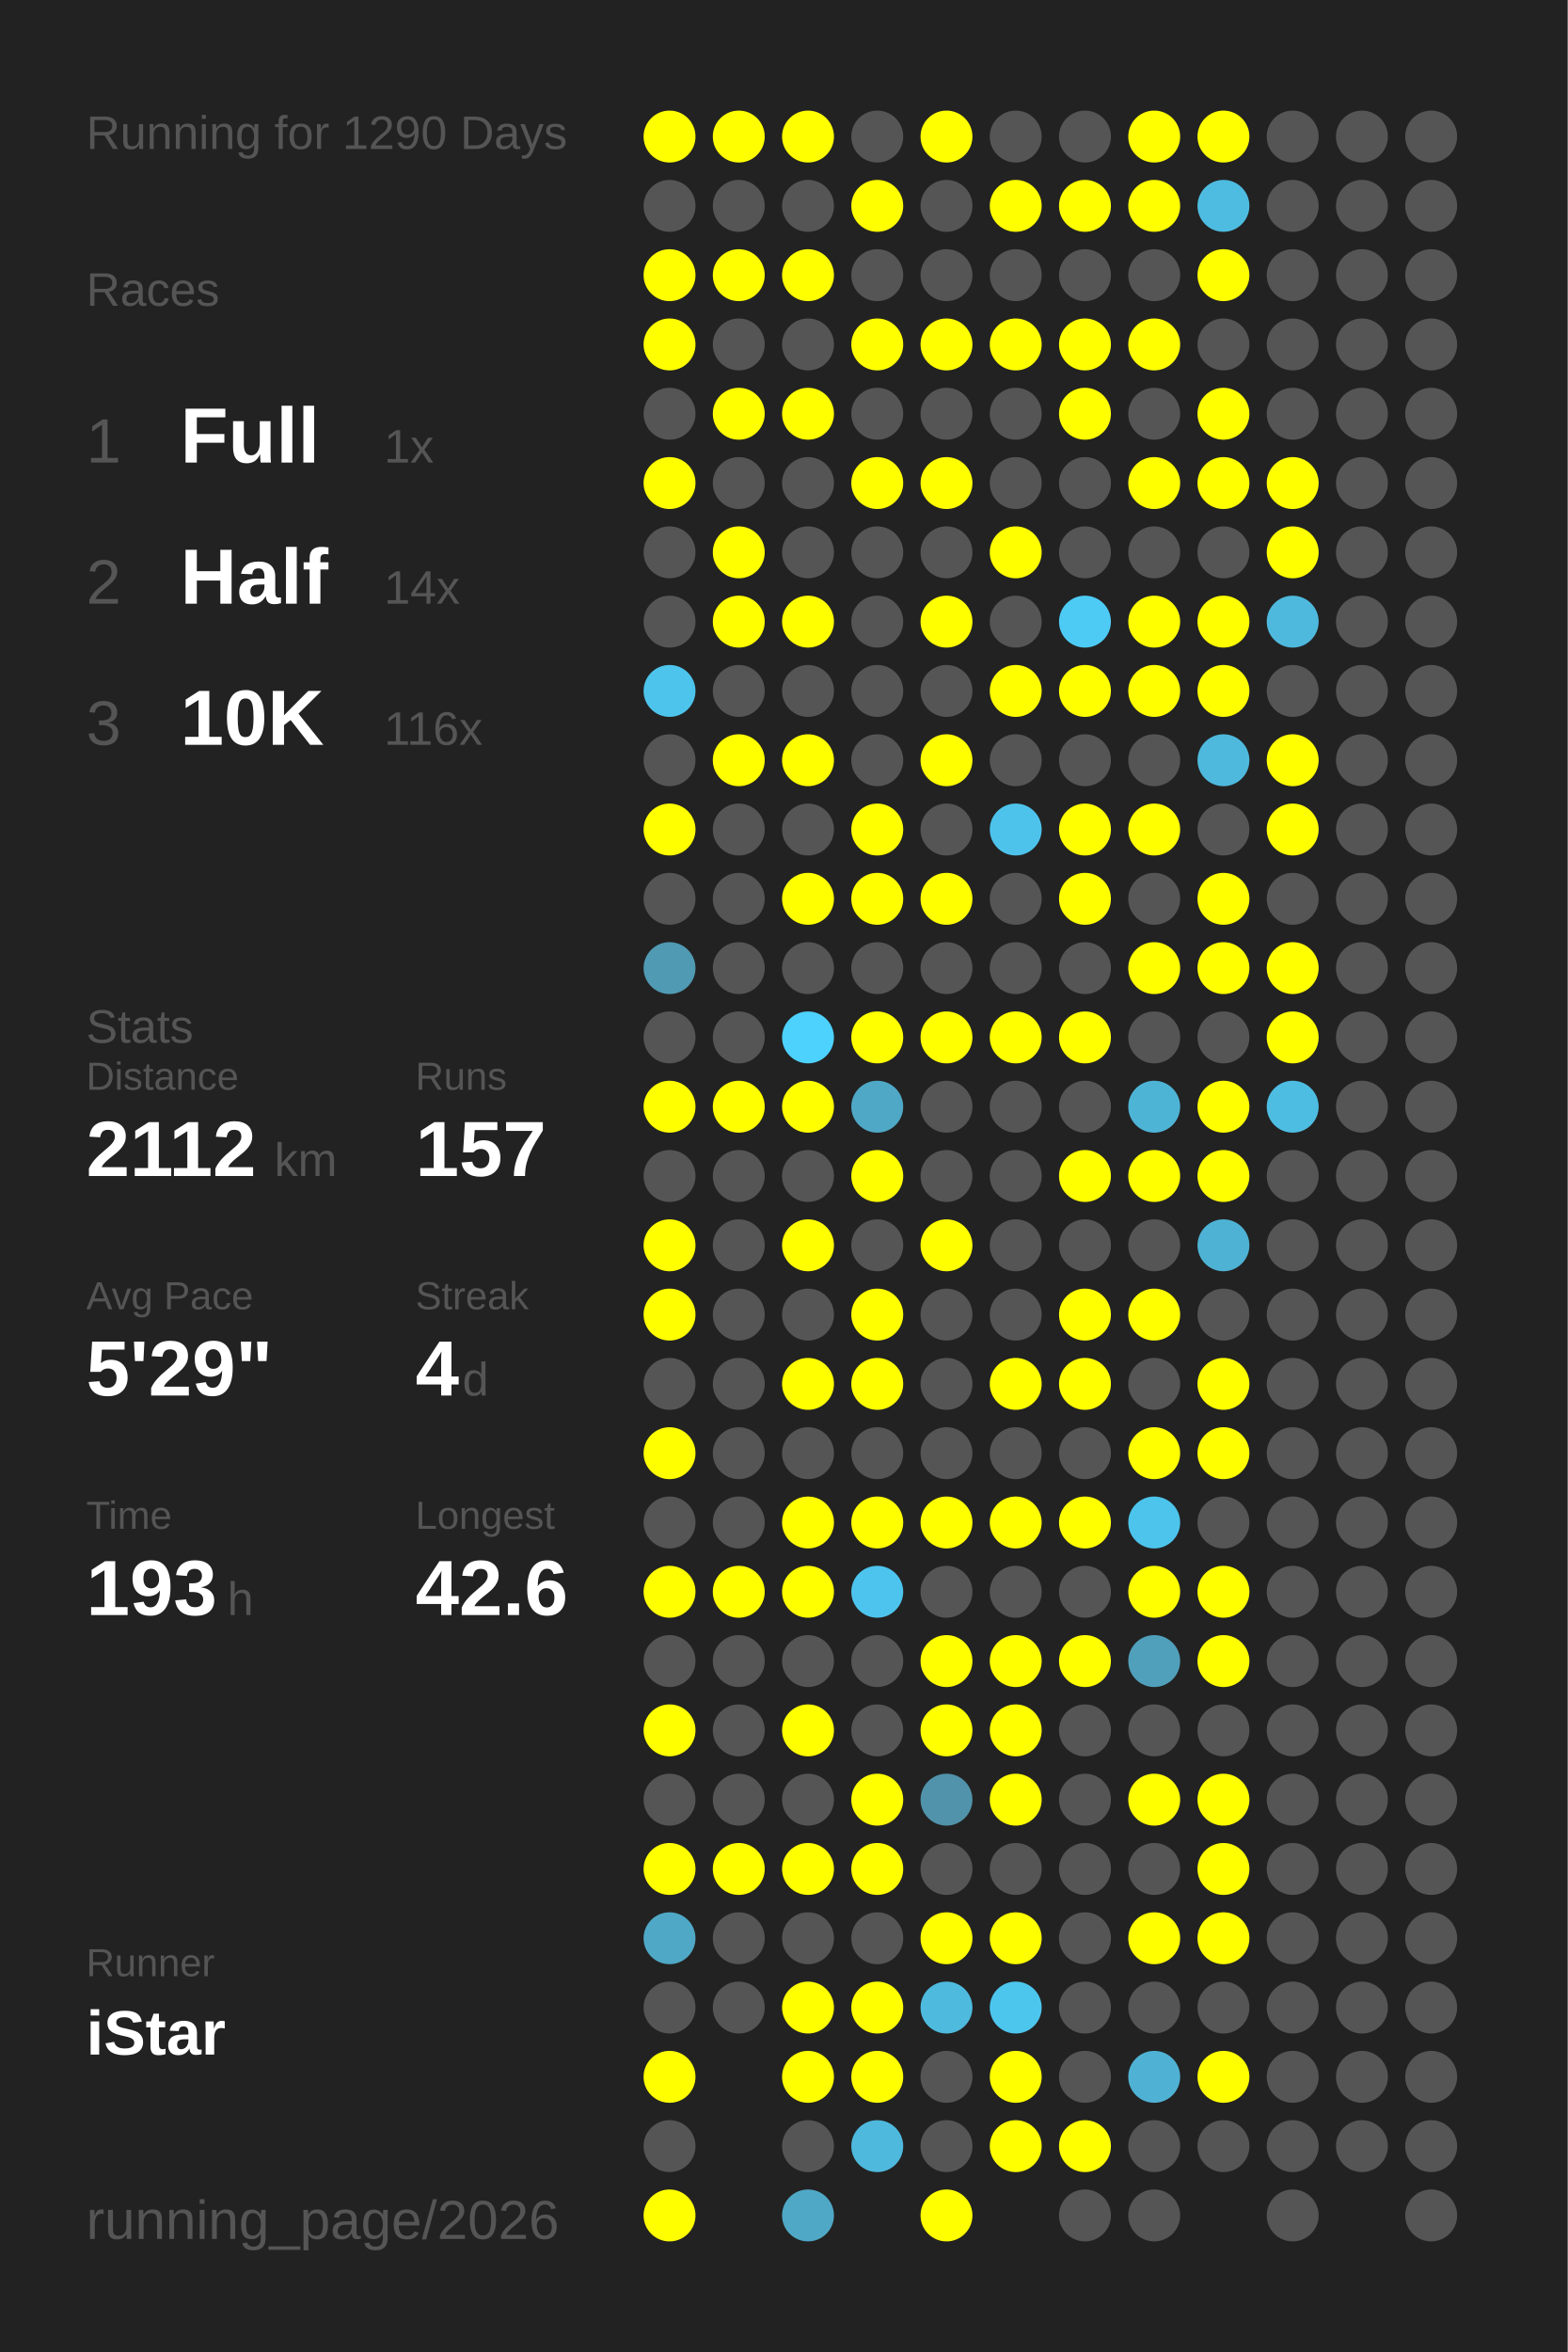
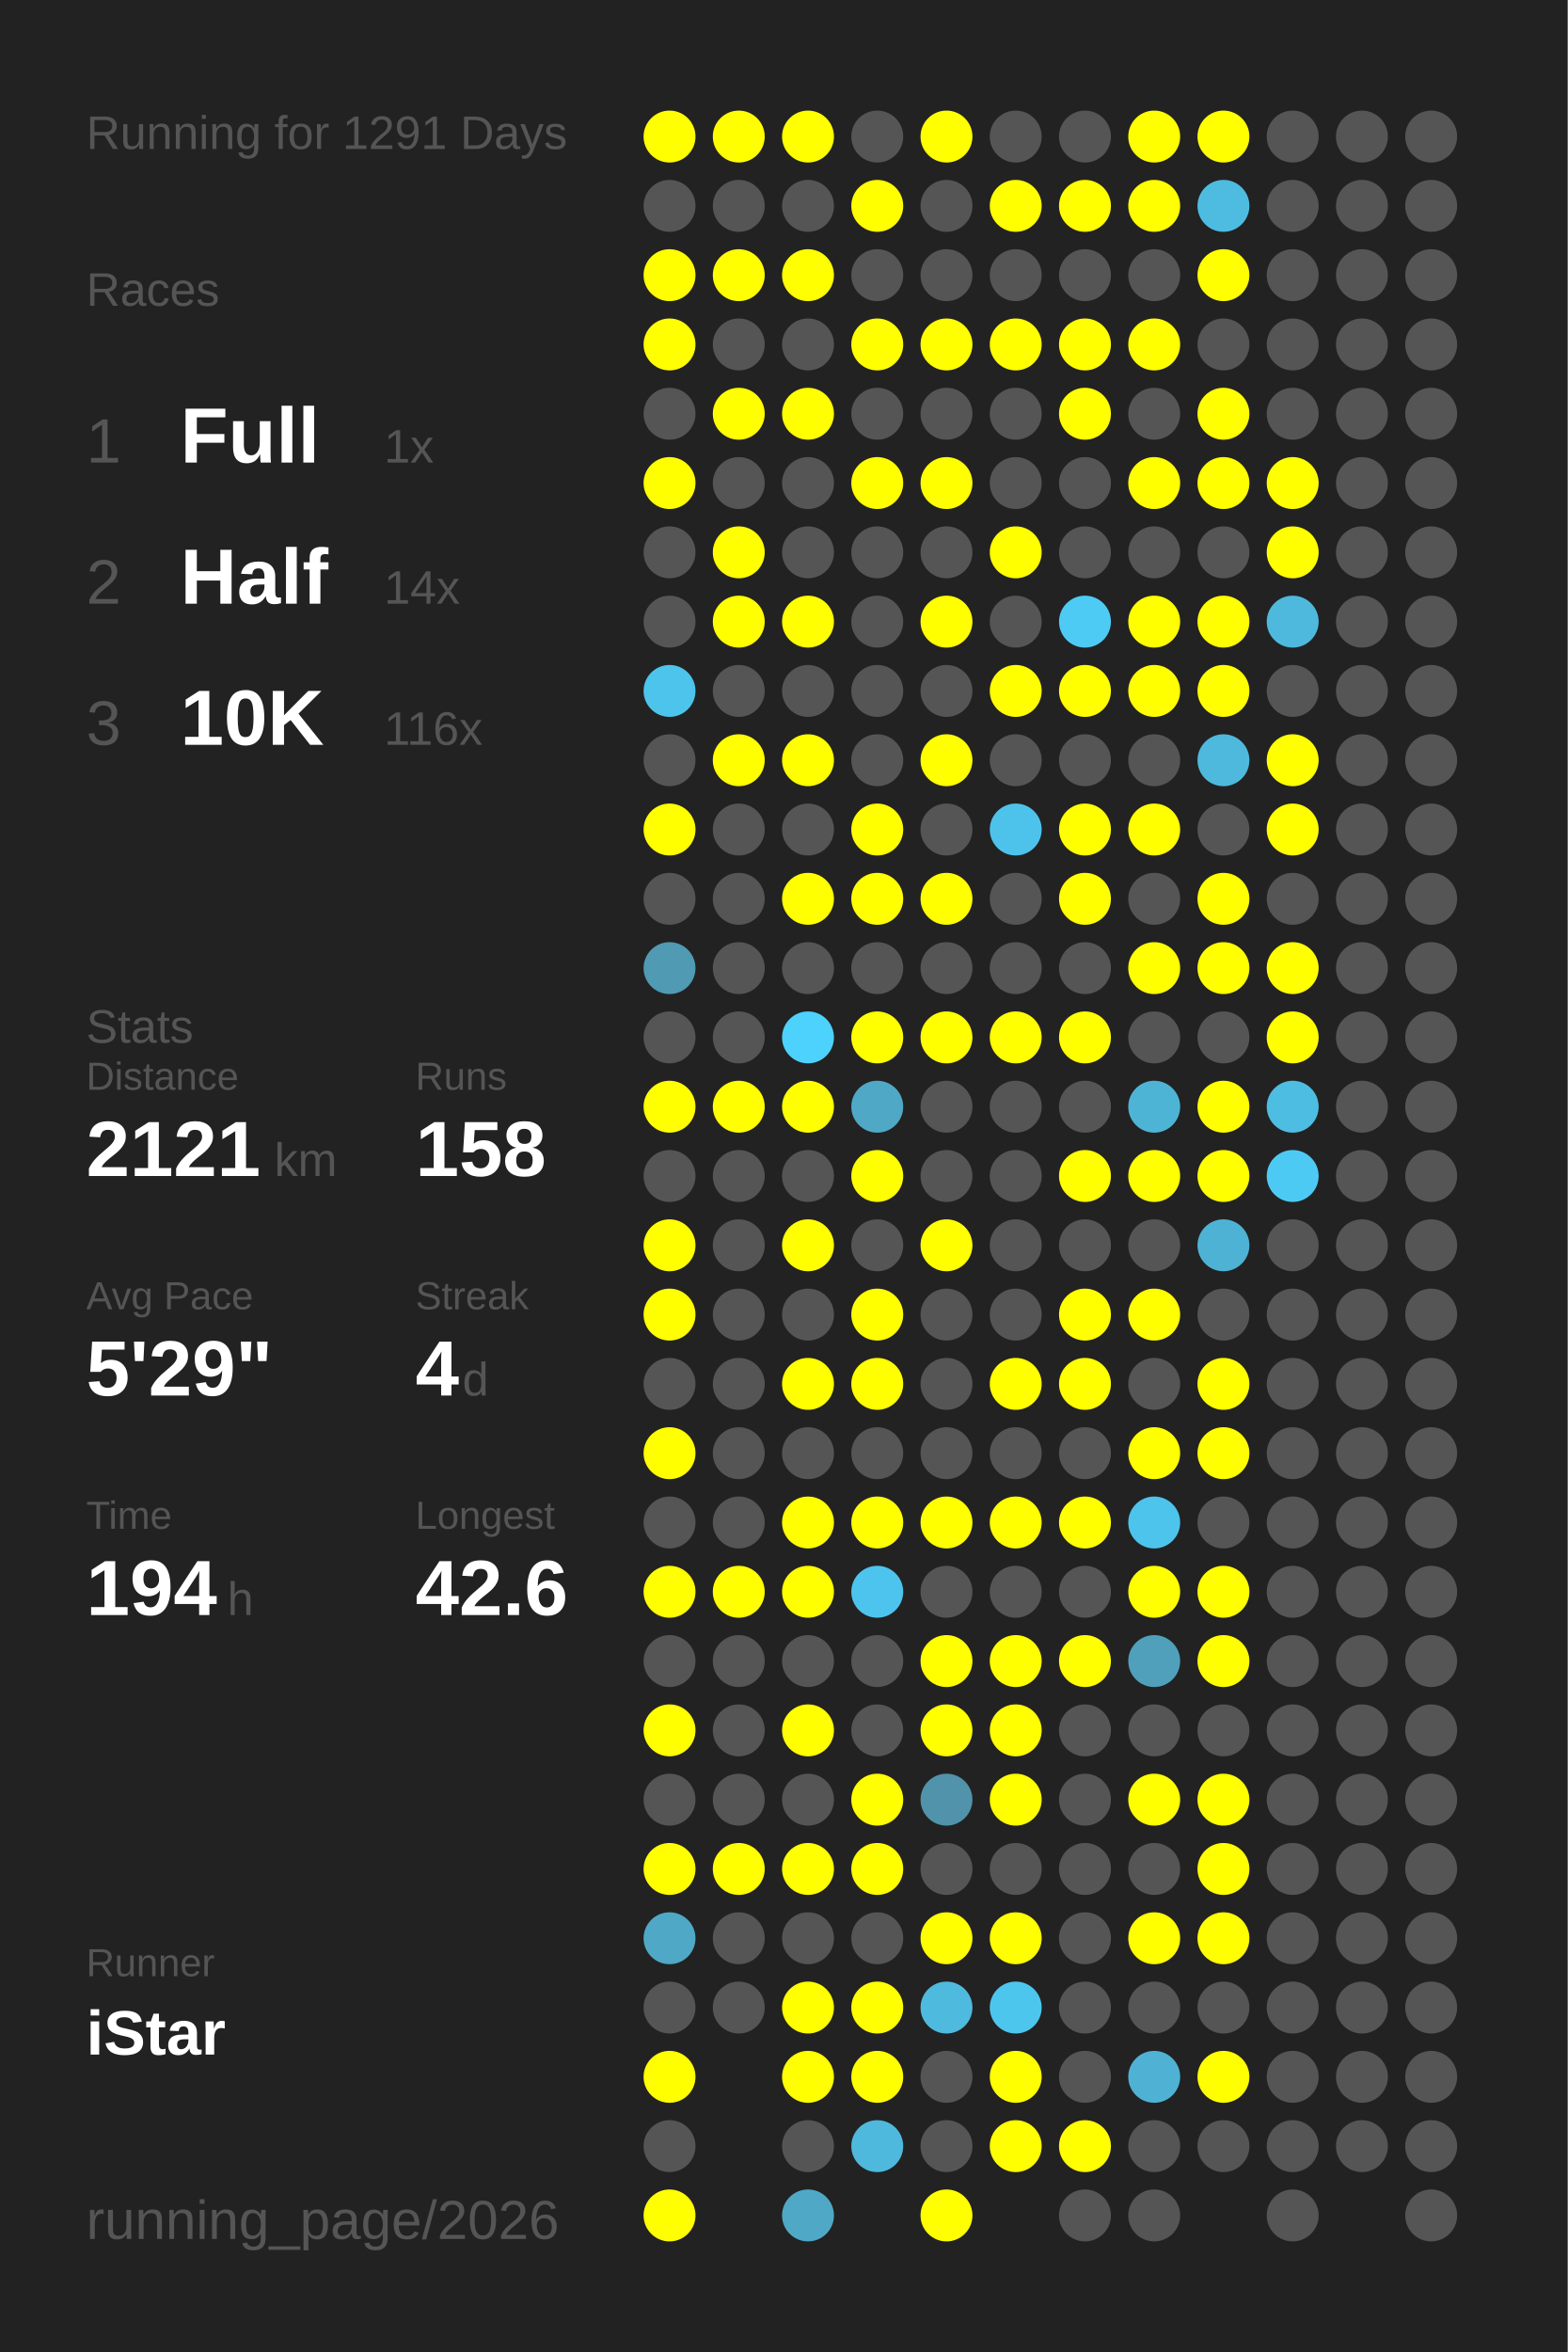
<svg xmlns="http://www.w3.org/2000/svg" baseProfile="full" height="300mm" version="1.1" viewBox="0,0,200,300" width="200mm">
  <defs />
  <rect fill="#222222" height="300" width="200" x="0" y="0" />
-   <text fill="#555555" style="font-size:6px; font-family:Arial;" x="11" y="19">Running for 1290 Days</text>
+   <text fill="#555555" style="font-size:6px; font-family:Arial;" x="11" y="19">Running for 1291 Days</text>
  <text fill="#555555" style="font-size:6px; font-family:Arial;" x="11" y="39">Races</text>
  <text fill="#555555" style="font-size:8px; font-family:Arial;" x="11" y="59">1</text>
  <text fill="#FFFFFF" style="font-size:10px; font-family:Arial; font-weight:bold;" x="23" y="59">Full</text>
  <text fill="#555555" style="font-size:6px; font-family:Arial;" x="49" y="59">1x</text>
  <text fill="#555555" style="font-size:8px; font-family:Arial;" x="11" y="77">2</text>
  <text fill="#FFFFFF" style="font-size:10px; font-family:Arial; font-weight:bold;" x="23" y="77">Half</text>
  <text fill="#555555" style="font-size:6px; font-family:Arial;" x="49" y="77">14x</text>
  <text fill="#555555" style="font-size:8px; font-family:Arial;" x="11" y="95">3</text>
  <text fill="#FFFFFF" style="font-size:10px; font-family:Arial; font-weight:bold;" x="23" y="95">10K</text>
  <text fill="#555555" style="font-size:6px; font-family:Arial;" x="49" y="95">116x</text>
  <text fill="#555555" style="font-size:6px; font-family:Arial;" x="11" y="133">Stats</text>
  <text fill="#555555" style="font-size:5px; font-family:Arial;" x="11" y="139">Distance</text>
-   <text fill="#FFFFFF" style="font-size:10px; font-family:Arial; font-weight:bold;" x="11" y="150">2112</text>
+   <text fill="#FFFFFF" style="font-size:10px; font-family:Arial; font-weight:bold;" x="11" y="150">2121</text>
  <text fill="#555555" style="font-size:6px; font-family:Arial;" x="35" y="150">km</text>
  <text fill="#555555" style="font-size:5px; font-family:Arial;" x="53" y="139">Runs</text>
-   <text fill="#FFFFFF" style="font-size:10px; font-family:Arial; font-weight:bold;" x="53" y="150">157</text>
+   <text fill="#FFFFFF" style="font-size:10px; font-family:Arial; font-weight:bold;" x="53" y="150">158</text>
  <text fill="#555555" style="font-size:5px; font-family:Arial;" x="11" y="167">Avg Pace</text>
  <text fill="#FFFFFF" style="font-size:10px; font-family:Arial; font-weight:bold;" x="11" y="178">5'29"</text>
  <text fill="#555555" style="font-size:5px; font-family:Arial;" x="53" y="167">Streak</text>
  <text fill="#FFFFFF" style="font-size:10px; font-family:Arial; font-weight:bold;" x="53" y="178">4</text>
  <text fill="#555555" style="font-size:6px; font-family:Arial;" x="59" y="178">d</text>
  <text fill="#555555" style="font-size:5px; font-family:Arial;" x="11" y="195">Time</text>
-   <text fill="#FFFFFF" style="font-size:10px; font-family:Arial; font-weight:bold;" x="11" y="206">193</text>
+   <text fill="#FFFFFF" style="font-size:10px; font-family:Arial; font-weight:bold;" x="11" y="206">194</text>
  <text fill="#555555" style="font-size:6px; font-family:Arial;" x="29" y="206">h</text>
  <text fill="#555555" style="font-size:5px; font-family:Arial;" x="53" y="195">Longest</text>
  <text fill="#FFFFFF" style="font-size:10px; font-family:Arial; font-weight:bold;" x="53" y="206">42.6</text>
  <text fill="#555555" style="font-size:5px; font-family:Arial;" x="11" y="252.065">Runner</text>
  <text fill="#FFFFFF" style="font-size:8px; font-family:Arial; font-weight:bold;" x="11" y="262.065">iStar</text>
  <text fill="#555555" style="font-size:7px; font-family:Arial;" x="11" y="285.581">running_page/2026</text>
  <circle cx="85.417" cy="17.419" fill="#FFFF00" r="3.312" />
  <circle cx="85.417" cy="26.258" fill="#555555" r="3.312" />
  <circle cx="85.417" cy="35.097" fill="#FFFF00" r="3.312" />
  <circle cx="85.417" cy="43.935" fill="#FFFF00" r="3.312" />
  <circle cx="85.417" cy="52.774" fill="#555555" r="3.312" />
  <circle cx="85.417" cy="61.613" fill="#FFFF00" r="3.312" />
  <circle cx="85.417" cy="70.452" fill="#555555" r="3.312" />
  <circle cx="85.417" cy="79.29" fill="#555555" r="3.312" />
  <circle cx="85.417" cy="88.129" fill="#4dc4eb" r="3.312" />
  <circle cx="85.417" cy="96.968" fill="#555555" r="3.312" />
  <circle cx="85.417" cy="105.806" fill="#FFFF00" r="3.312" />
  <circle cx="85.417" cy="114.645" fill="#555555" r="3.312" />
  <circle cx="85.417" cy="123.484" fill="#509ab3" r="3.312" />
  <circle cx="85.417" cy="132.323" fill="#555555" r="3.312" />
  <circle cx="85.417" cy="141.161" fill="#FFFF00" r="3.312" />
  <circle cx="85.417" cy="150" fill="#555555" r="3.312" />
  <circle cx="85.417" cy="158.839" fill="#FFFF00" r="3.312" />
  <circle cx="85.417" cy="167.677" fill="#FFFF00" r="3.312" />
  <circle cx="85.417" cy="176.516" fill="#555555" r="3.312" />
  <circle cx="85.417" cy="185.355" fill="#FFFF00" r="3.312" />
  <circle cx="85.417" cy="194.194" fill="#555555" r="3.312" />
  <circle cx="85.417" cy="203.032" fill="#FFFF00" r="3.312" />
  <circle cx="85.417" cy="211.871" fill="#555555" r="3.312" />
  <circle cx="85.417" cy="220.71" fill="#FFFF00" r="3.312" />
  <circle cx="85.417" cy="229.548" fill="#555555" r="3.312" />
  <circle cx="85.417" cy="238.387" fill="#FFFF00" r="3.312" />
  <circle cx="85.417" cy="247.226" fill="#4fa8c6" r="3.312" />
  <circle cx="85.417" cy="256.065" fill="#555555" r="3.312" />
  <circle cx="85.417" cy="264.903" fill="#FFFF00" r="3.312" />
  <circle cx="85.417" cy="273.742" fill="#555555" r="3.312" />
  <circle cx="85.417" cy="282.581" fill="#FFFF00" r="3.312" />
  <circle cx="94.25" cy="17.419" fill="#FFFF00" r="3.312" />
  <circle cx="94.25" cy="26.258" fill="#555555" r="3.312" />
  <circle cx="94.25" cy="35.097" fill="#FFFF00" r="3.312" />
  <circle cx="94.25" cy="43.935" fill="#555555" r="3.312" />
  <circle cx="94.25" cy="52.774" fill="#FFFF00" r="3.312" />
  <circle cx="94.25" cy="61.613" fill="#555555" r="3.312" />
  <circle cx="94.25" cy="70.452" fill="#FFFF00" r="3.312" />
  <circle cx="94.25" cy="79.29" fill="#FFFF00" r="3.312" />
  <circle cx="94.25" cy="88.129" fill="#555555" r="3.312" />
  <circle cx="94.25" cy="96.968" fill="#FFFF00" r="3.312" />
  <circle cx="94.25" cy="105.806" fill="#555555" r="3.312" />
  <circle cx="94.25" cy="114.645" fill="#555555" r="3.312" />
  <circle cx="94.25" cy="123.484" fill="#555555" r="3.312" />
  <circle cx="94.25" cy="132.323" fill="#555555" r="3.312" />
  <circle cx="94.25" cy="141.161" fill="#FFFF00" r="3.312" />
  <circle cx="94.25" cy="150" fill="#555555" r="3.312" />
  <circle cx="94.25" cy="158.839" fill="#555555" r="3.312" />
  <circle cx="94.25" cy="167.677" fill="#555555" r="3.312" />
  <circle cx="94.25" cy="176.516" fill="#555555" r="3.312" />
  <circle cx="94.25" cy="185.355" fill="#555555" r="3.312" />
  <circle cx="94.25" cy="194.194" fill="#555555" r="3.312" />
  <circle cx="94.25" cy="203.032" fill="#FFFF00" r="3.312" />
  <circle cx="94.25" cy="211.871" fill="#555555" r="3.312" />
  <circle cx="94.25" cy="220.71" fill="#555555" r="3.312" />
  <circle cx="94.25" cy="229.548" fill="#555555" r="3.312" />
  <circle cx="94.25" cy="238.387" fill="#FFFF00" r="3.312" />
  <circle cx="94.25" cy="247.226" fill="#555555" r="3.312" />
  <circle cx="94.25" cy="256.065" fill="#555555" r="3.312" />
  <circle cx="103.083" cy="17.419" fill="#FFFF00" r="3.312" />
  <circle cx="103.083" cy="26.258" fill="#555555" r="3.312" />
  <circle cx="103.083" cy="35.097" fill="#FFFF00" r="3.312" />
  <circle cx="103.083" cy="43.935" fill="#555555" r="3.312" />
  <circle cx="103.083" cy="52.774" fill="#FFFF00" r="3.312" />
  <circle cx="103.083" cy="61.613" fill="#555555" r="3.312" />
  <circle cx="103.083" cy="70.452" fill="#555555" r="3.312" />
  <circle cx="103.083" cy="79.29" fill="#FFFF00" r="3.312" />
  <circle cx="103.083" cy="88.129" fill="#555555" r="3.312" />
  <circle cx="103.083" cy="96.968" fill="#FFFF00" r="3.312" />
  <circle cx="103.083" cy="105.806" fill="#555555" r="3.312" />
  <circle cx="103.083" cy="114.645" fill="#FFFF00" r="3.312" />
  <circle cx="103.083" cy="123.484" fill="#555555" r="3.312" />
  <circle cx="103.083" cy="132.323" fill="#4dd1fd" r="3.312" />
  <circle cx="103.083" cy="141.161" fill="#FFFF00" r="3.312" />
  <circle cx="103.083" cy="150" fill="#555555" r="3.312" />
  <circle cx="103.083" cy="158.839" fill="#FFFF00" r="3.312" />
  <circle cx="103.083" cy="167.677" fill="#555555" r="3.312" />
  <circle cx="103.083" cy="176.516" fill="#FFFF00" r="3.312" />
  <circle cx="103.083" cy="185.355" fill="#555555" r="3.312" />
  <circle cx="103.083" cy="194.194" fill="#FFFF00" r="3.312" />
  <circle cx="103.083" cy="203.032" fill="#FFFF00" r="3.312" />
  <circle cx="103.083" cy="211.871" fill="#555555" r="3.312" />
  <circle cx="103.083" cy="220.71" fill="#FFFF00" r="3.312" />
  <circle cx="103.083" cy="229.548" fill="#555555" r="3.312" />
  <circle cx="103.083" cy="238.387" fill="#FFFF00" r="3.312" />
  <circle cx="103.083" cy="247.226" fill="#555555" r="3.312" />
  <circle cx="103.083" cy="256.065" fill="#FFFF00" r="3.312" />
  <circle cx="103.083" cy="264.903" fill="#FFFF00" r="3.312" />
  <circle cx="103.083" cy="273.742" fill="#555555" r="3.312" />
  <circle cx="103.083" cy="282.581" fill="#4fa8c6" r="3.312" />
  <circle cx="111.917" cy="17.419" fill="#555555" r="3.312" />
  <circle cx="111.917" cy="26.258" fill="#FFFF00" r="3.312" />
  <circle cx="111.917" cy="35.097" fill="#555555" r="3.312" />
  <circle cx="111.917" cy="43.935" fill="#FFFF00" r="3.312" />
  <circle cx="111.917" cy="52.774" fill="#555555" r="3.312" />
  <circle cx="111.917" cy="61.613" fill="#FFFF00" r="3.312" />
  <circle cx="111.917" cy="70.452" fill="#555555" r="3.312" />
  <circle cx="111.917" cy="79.29" fill="#555555" r="3.312" />
  <circle cx="111.917" cy="88.129" fill="#555555" r="3.312" />
  <circle cx="111.917" cy="96.968" fill="#555555" r="3.312" />
  <circle cx="111.917" cy="105.806" fill="#FFFF00" r="3.312" />
  <circle cx="111.917" cy="114.645" fill="#FFFF00" r="3.312" />
  <circle cx="111.917" cy="123.484" fill="#555555" r="3.312" />
  <circle cx="111.917" cy="132.323" fill="#FFFF00" r="3.312" />
  <circle cx="111.917" cy="141.161" fill="#4fa8c6" r="3.312" />
  <circle cx="111.917" cy="150" fill="#FFFF00" r="3.312" />
  <circle cx="111.917" cy="158.839" fill="#555555" r="3.312" />
  <circle cx="111.917" cy="167.677" fill="#FFFF00" r="3.312" />
  <circle cx="111.917" cy="176.516" fill="#FFFF00" r="3.312" />
  <circle cx="111.917" cy="185.355" fill="#555555" r="3.312" />
  <circle cx="111.917" cy="194.194" fill="#FFFF00" r="3.312" />
  <circle cx="111.917" cy="203.032" fill="#4dc4ed" r="3.312" />
  <circle cx="111.917" cy="211.871" fill="#555555" r="3.312" />
  <circle cx="111.917" cy="220.71" fill="#555555" r="3.312" />
  <circle cx="111.917" cy="229.548" fill="#FFFF00" r="3.312" />
  <circle cx="111.917" cy="238.387" fill="#FFFF00" r="3.312" />
  <circle cx="111.917" cy="247.226" fill="#555555" r="3.312" />
  <circle cx="111.917" cy="256.065" fill="#FFFF00" r="3.312" />
  <circle cx="111.917" cy="264.903" fill="#FFFF00" r="3.312" />
  <circle cx="111.917" cy="273.742" fill="#4eb9dd" r="3.312" />
  <circle cx="120.75" cy="17.419" fill="#FFFF00" r="3.312" />
  <circle cx="120.75" cy="26.258" fill="#555555" r="3.312" />
  <circle cx="120.75" cy="35.097" fill="#555555" r="3.312" />
  <circle cx="120.75" cy="43.935" fill="#FFFF00" r="3.312" />
  <circle cx="120.75" cy="52.774" fill="#555555" r="3.312" />
  <circle cx="120.75" cy="61.613" fill="#FFFF00" r="3.312" />
  <circle cx="120.75" cy="70.452" fill="#555555" r="3.312" />
  <circle cx="120.75" cy="79.29" fill="#FFFF00" r="3.312" />
  <circle cx="120.75" cy="88.129" fill="#555555" r="3.312" />
  <circle cx="120.75" cy="96.968" fill="#FFFF00" r="3.312" />
  <circle cx="120.75" cy="105.806" fill="#555555" r="3.312" />
  <circle cx="120.75" cy="114.645" fill="#FFFF00" r="3.312" />
  <circle cx="120.75" cy="123.484" fill="#555555" r="3.312" />
  <circle cx="120.75" cy="132.323" fill="#FFFF00" r="3.312" />
  <circle cx="120.75" cy="141.161" fill="#555555" r="3.312" />
  <circle cx="120.75" cy="150" fill="#555555" r="3.312" />
  <circle cx="120.75" cy="158.839" fill="#FFFF00" r="3.312" />
  <circle cx="120.75" cy="167.677" fill="#555555" r="3.312" />
  <circle cx="120.75" cy="176.516" fill="#555555" r="3.312" />
  <circle cx="120.75" cy="185.355" fill="#555555" r="3.312" />
  <circle cx="120.75" cy="194.194" fill="#FFFF00" r="3.312" />
  <circle cx="120.75" cy="203.032" fill="#555555" r="3.312" />
  <circle cx="120.75" cy="211.871" fill="#FFFF00" r="3.312" />
  <circle cx="120.75" cy="220.71" fill="#FFFF00" r="3.312" />
  <circle cx="120.75" cy="229.548" fill="#5093aa" r="3.312" />
  <circle cx="120.75" cy="238.387" fill="#555555" r="3.312" />
  <circle cx="120.75" cy="247.226" fill="#FFFF00" r="3.312" />
  <circle cx="120.75" cy="256.065" fill="#4ebade" r="3.312" />
  <circle cx="120.75" cy="264.903" fill="#555555" r="3.312" />
  <circle cx="120.75" cy="273.742" fill="#555555" r="3.312" />
  <circle cx="120.75" cy="282.581" fill="#FFFF00" r="3.312" />
  <circle cx="129.583" cy="17.419" fill="#555555" r="3.312" />
  <circle cx="129.583" cy="26.258" fill="#FFFF00" r="3.312" />
  <circle cx="129.583" cy="35.097" fill="#555555" r="3.312" />
  <circle cx="129.583" cy="43.935" fill="#FFFF00" r="3.312" />
  <circle cx="129.583" cy="52.774" fill="#555555" r="3.312" />
  <circle cx="129.583" cy="61.613" fill="#555555" r="3.312" />
  <circle cx="129.583" cy="70.452" fill="#FFFF00" r="3.312" />
  <circle cx="129.583" cy="79.29" fill="#555555" r="3.312" />
  <circle cx="129.583" cy="88.129" fill="#FFFF00" r="3.312" />
  <circle cx="129.583" cy="96.968" fill="#555555" r="3.312" />
  <circle cx="129.583" cy="105.806" fill="#4dc3eb" r="3.312" />
  <circle cx="129.583" cy="114.645" fill="#555555" r="3.312" />
  <circle cx="129.583" cy="123.484" fill="#555555" r="3.312" />
  <circle cx="129.583" cy="132.323" fill="#FFFF00" r="3.312" />
  <circle cx="129.583" cy="141.161" fill="#555555" r="3.312" />
  <circle cx="129.583" cy="150" fill="#555555" r="3.312" />
  <circle cx="129.583" cy="158.839" fill="#555555" r="3.312" />
  <circle cx="129.583" cy="167.677" fill="#555555" r="3.312" />
  <circle cx="129.583" cy="176.516" fill="#FFFF00" r="3.312" />
  <circle cx="129.583" cy="185.355" fill="#555555" r="3.312" />
  <circle cx="129.583" cy="194.194" fill="#FFFF00" r="3.312" />
  <circle cx="129.583" cy="203.032" fill="#555555" r="3.312" />
  <circle cx="129.583" cy="211.871" fill="#FFFF00" r="3.312" />
  <circle cx="129.583" cy="220.71" fill="#FFFF00" r="3.312" />
  <circle cx="129.583" cy="229.548" fill="#FFFF00" r="3.312" />
  <circle cx="129.583" cy="238.387" fill="#555555" r="3.312" />
  <circle cx="129.583" cy="247.226" fill="#FFFF00" r="3.312" />
  <circle cx="129.583" cy="256.065" fill="#4dc6ee" r="3.312" />
  <circle cx="129.583" cy="264.903" fill="#FFFF00" r="3.312" />
  <circle cx="129.583" cy="273.742" fill="#FFFF00" r="3.312" />
  <circle cx="138.417" cy="17.419" fill="#555555" r="3.312" />
  <circle cx="138.417" cy="26.258" fill="#FFFF00" r="3.312" />
  <circle cx="138.417" cy="35.097" fill="#555555" r="3.312" />
  <circle cx="138.417" cy="43.935" fill="#FFFF00" r="3.312" />
  <circle cx="138.417" cy="52.774" fill="#FFFF00" r="3.312" />
  <circle cx="138.417" cy="61.613" fill="#555555" r="3.312" />
  <circle cx="138.417" cy="70.452" fill="#555555" r="3.312" />
  <circle cx="138.417" cy="79.29" fill="#4dcbf5" r="3.312" />
  <circle cx="138.417" cy="88.129" fill="#FFFF00" r="3.312" />
  <circle cx="138.417" cy="96.968" fill="#555555" r="3.312" />
  <circle cx="138.417" cy="105.806" fill="#FFFF00" r="3.312" />
  <circle cx="138.417" cy="114.645" fill="#FFFF00" r="3.312" />
  <circle cx="138.417" cy="123.484" fill="#555555" r="3.312" />
  <circle cx="138.417" cy="132.323" fill="#FFFF00" r="3.312" />
  <circle cx="138.417" cy="141.161" fill="#555555" r="3.312" />
  <circle cx="138.417" cy="150" fill="#FFFF00" r="3.312" />
  <circle cx="138.417" cy="158.839" fill="#555555" r="3.312" />
  <circle cx="138.417" cy="167.677" fill="#FFFF00" r="3.312" />
  <circle cx="138.417" cy="176.516" fill="#FFFF00" r="3.312" />
  <circle cx="138.417" cy="185.355" fill="#555555" r="3.312" />
  <circle cx="138.417" cy="194.194" fill="#FFFF00" r="3.312" />
  <circle cx="138.417" cy="203.032" fill="#555555" r="3.312" />
  <circle cx="138.417" cy="211.871" fill="#FFFF00" r="3.312" />
  <circle cx="138.417" cy="220.71" fill="#555555" r="3.312" />
  <circle cx="138.417" cy="229.548" fill="#555555" r="3.312" />
  <circle cx="138.417" cy="238.387" fill="#555555" r="3.312" />
  <circle cx="138.417" cy="247.226" fill="#555555" r="3.312" />
  <circle cx="138.417" cy="256.065" fill="#555555" r="3.312" />
  <circle cx="138.417" cy="264.903" fill="#555555" r="3.312" />
  <circle cx="138.417" cy="273.742" fill="#FFFF00" r="3.312" />
  <circle cx="138.417" cy="282.581" fill="#555555" r="3.312" />
  <circle cx="147.25" cy="17.419" fill="#FFFF00" r="3.312" />
  <circle cx="147.25" cy="26.258" fill="#FFFF00" r="3.312" />
  <circle cx="147.25" cy="35.097" fill="#555555" r="3.312" />
  <circle cx="147.25" cy="43.935" fill="#FFFF00" r="3.312" />
  <circle cx="147.25" cy="52.774" fill="#555555" r="3.312" />
  <circle cx="147.25" cy="61.613" fill="#FFFF00" r="3.312" />
  <circle cx="147.25" cy="70.452" fill="#555555" r="3.312" />
  <circle cx="147.25" cy="79.29" fill="#FFFF00" r="3.312" />
  <circle cx="147.25" cy="88.129" fill="#FFFF00" r="3.312" />
  <circle cx="147.25" cy="96.968" fill="#555555" r="3.312" />
  <circle cx="147.25" cy="105.806" fill="#FFFF00" r="3.312" />
  <circle cx="147.25" cy="114.645" fill="#555555" r="3.312" />
  <circle cx="147.25" cy="123.484" fill="#FFFF00" r="3.312" />
  <circle cx="147.25" cy="132.323" fill="#555555" r="3.312" />
  <circle cx="147.25" cy="141.161" fill="#4eb4d6" r="3.312" />
  <circle cx="147.25" cy="150" fill="#FFFF00" r="3.312" />
  <circle cx="147.25" cy="158.839" fill="#555555" r="3.312" />
  <circle cx="147.25" cy="167.677" fill="#FFFF00" r="3.312" />
  <circle cx="147.25" cy="176.516" fill="#555555" r="3.312" />
  <circle cx="147.25" cy="185.355" fill="#FFFF00" r="3.312" />
  <circle cx="147.25" cy="194.194" fill="#4dc4ec" r="3.312" />
  <circle cx="147.25" cy="203.032" fill="#FFFF00" r="3.312" />
  <circle cx="147.25" cy="211.871" fill="#50a0bb" r="3.312" />
  <circle cx="147.25" cy="220.71" fill="#555555" r="3.312" />
  <circle cx="147.25" cy="229.548" fill="#FFFF00" r="3.312" />
  <circle cx="147.25" cy="238.387" fill="#555555" r="3.312" />
  <circle cx="147.25" cy="247.226" fill="#FFFF00" r="3.312" />
  <circle cx="147.25" cy="256.065" fill="#555555" r="3.312" />
  <circle cx="147.25" cy="264.903" fill="#4fb2d4" r="3.312" />
  <circle cx="147.25" cy="273.742" fill="#555555" r="3.312" />
  <circle cx="147.25" cy="282.581" fill="#555555" r="3.312" />
  <circle cx="156.083" cy="17.419" fill="#FFFF00" r="3.312" />
  <circle cx="156.083" cy="26.258" fill="#4ebce1" r="3.312" />
  <circle cx="156.083" cy="35.097" fill="#FFFF00" r="3.312" />
  <circle cx="156.083" cy="43.935" fill="#555555" r="3.312" />
  <circle cx="156.083" cy="52.774" fill="#FFFF00" r="3.312" />
  <circle cx="156.083" cy="61.613" fill="#FFFF00" r="3.312" />
  <circle cx="156.083" cy="70.452" fill="#555555" r="3.312" />
  <circle cx="156.083" cy="79.29" fill="#FFFF00" r="3.312" />
  <circle cx="156.083" cy="88.129" fill="#FFFF00" r="3.312" />
  <circle cx="156.083" cy="96.968" fill="#4eb9dd" r="3.312" />
  <circle cx="156.083" cy="105.806" fill="#555555" r="3.312" />
  <circle cx="156.083" cy="114.645" fill="#FFFF00" r="3.312" />
  <circle cx="156.083" cy="123.484" fill="#FFFF00" r="3.312" />
  <circle cx="156.083" cy="132.323" fill="#555555" r="3.312" />
  <circle cx="156.083" cy="141.161" fill="#FFFF00" r="3.312" />
  <circle cx="156.083" cy="150" fill="#FFFF00" r="3.312" />
  <circle cx="156.083" cy="158.839" fill="#4eb2d4" r="3.312" />
  <circle cx="156.083" cy="167.677" fill="#555555" r="3.312" />
  <circle cx="156.083" cy="176.516" fill="#FFFF00" r="3.312" />
  <circle cx="156.083" cy="185.355" fill="#FFFF00" r="3.312" />
  <circle cx="156.083" cy="194.194" fill="#555555" r="3.312" />
  <circle cx="156.083" cy="203.032" fill="#FFFF00" r="3.312" />
  <circle cx="156.083" cy="211.871" fill="#FFFF00" r="3.312" />
  <circle cx="156.083" cy="220.71" fill="#555555" r="3.312" />
  <circle cx="156.083" cy="229.548" fill="#FFFF00" r="3.312" />
  <circle cx="156.083" cy="238.387" fill="#FFFF00" r="3.312" />
  <circle cx="156.083" cy="247.226" fill="#FFFF00" r="3.312" />
  <circle cx="156.083" cy="256.065" fill="#555555" r="3.312" />
  <circle cx="156.083" cy="264.903" fill="#FFFF00" r="3.312" />
  <circle cx="156.083" cy="273.742" fill="#555555" r="3.312" />
  <circle cx="164.917" cy="17.419" fill="#555555" r="3.312" />
  <circle cx="164.917" cy="26.258" fill="#555555" r="3.312" />
  <circle cx="164.917" cy="35.097" fill="#555555" r="3.312" />
  <circle cx="164.917" cy="43.935" fill="#555555" r="3.312" />
  <circle cx="164.917" cy="52.774" fill="#555555" r="3.312" />
  <circle cx="164.917" cy="61.613" fill="#FFFF00" r="3.312" />
  <circle cx="164.917" cy="70.452" fill="#FFFF00" r="3.312" />
  <circle cx="164.917" cy="79.29" fill="#4eb9dd" r="3.312" />
  <circle cx="164.917" cy="88.129" fill="#555555" r="3.312" />
  <circle cx="164.917" cy="96.968" fill="#FFFF00" r="3.312" />
  <circle cx="164.917" cy="105.806" fill="#FFFF00" r="3.312" />
  <circle cx="164.917" cy="114.645" fill="#555555" r="3.312" />
  <circle cx="164.917" cy="123.484" fill="#FFFF00" r="3.312" />
  <circle cx="164.917" cy="132.323" fill="#FFFF00" r="3.312" />
  <circle cx="164.917" cy="141.161" fill="#4ebde2" r="3.312" />
-   <circle cx="164.917" cy="150" fill="#555555" r="3.312" />
+   <circle cx="164.917" cy="150" fill="#4dcaf4" r="3.312" />
  <circle cx="164.917" cy="158.839" fill="#555555" r="3.312" />
  <circle cx="164.917" cy="167.677" fill="#555555" r="3.312" />
  <circle cx="164.917" cy="176.516" fill="#555555" r="3.312" />
  <circle cx="164.917" cy="185.355" fill="#555555" r="3.312" />
  <circle cx="164.917" cy="194.194" fill="#555555" r="3.312" />
  <circle cx="164.917" cy="203.032" fill="#555555" r="3.312" />
  <circle cx="164.917" cy="211.871" fill="#555555" r="3.312" />
  <circle cx="164.917" cy="220.71" fill="#555555" r="3.312" />
  <circle cx="164.917" cy="229.548" fill="#555555" r="3.312" />
  <circle cx="164.917" cy="238.387" fill="#555555" r="3.312" />
  <circle cx="164.917" cy="247.226" fill="#555555" r="3.312" />
  <circle cx="164.917" cy="256.065" fill="#555555" r="3.312" />
  <circle cx="164.917" cy="264.903" fill="#555555" r="3.312" />
  <circle cx="164.917" cy="273.742" fill="#555555" r="3.312" />
  <circle cx="164.917" cy="282.581" fill="#555555" r="3.312" />
  <circle cx="173.75" cy="17.419" fill="#555555" r="3.312" />
  <circle cx="173.75" cy="26.258" fill="#555555" r="3.312" />
  <circle cx="173.75" cy="35.097" fill="#555555" r="3.312" />
  <circle cx="173.75" cy="43.935" fill="#555555" r="3.312" />
  <circle cx="173.75" cy="52.774" fill="#555555" r="3.312" />
  <circle cx="173.75" cy="61.613" fill="#555555" r="3.312" />
  <circle cx="173.75" cy="70.452" fill="#555555" r="3.312" />
  <circle cx="173.75" cy="79.29" fill="#555555" r="3.312" />
  <circle cx="173.75" cy="88.129" fill="#555555" r="3.312" />
  <circle cx="173.75" cy="96.968" fill="#555555" r="3.312" />
  <circle cx="173.75" cy="105.806" fill="#555555" r="3.312" />
  <circle cx="173.75" cy="114.645" fill="#555555" r="3.312" />
  <circle cx="173.75" cy="123.484" fill="#555555" r="3.312" />
  <circle cx="173.75" cy="132.323" fill="#555555" r="3.312" />
  <circle cx="173.75" cy="141.161" fill="#555555" r="3.312" />
  <circle cx="173.75" cy="150" fill="#555555" r="3.312" />
  <circle cx="173.75" cy="158.839" fill="#555555" r="3.312" />
  <circle cx="173.75" cy="167.677" fill="#555555" r="3.312" />
  <circle cx="173.75" cy="176.516" fill="#555555" r="3.312" />
  <circle cx="173.75" cy="185.355" fill="#555555" r="3.312" />
  <circle cx="173.75" cy="194.194" fill="#555555" r="3.312" />
  <circle cx="173.75" cy="203.032" fill="#555555" r="3.312" />
  <circle cx="173.75" cy="211.871" fill="#555555" r="3.312" />
  <circle cx="173.75" cy="220.71" fill="#555555" r="3.312" />
  <circle cx="173.75" cy="229.548" fill="#555555" r="3.312" />
  <circle cx="173.75" cy="238.387" fill="#555555" r="3.312" />
  <circle cx="173.75" cy="247.226" fill="#555555" r="3.312" />
  <circle cx="173.75" cy="256.065" fill="#555555" r="3.312" />
  <circle cx="173.75" cy="264.903" fill="#555555" r="3.312" />
  <circle cx="173.75" cy="273.742" fill="#555555" r="3.312" />
  <circle cx="182.583" cy="17.419" fill="#555555" r="3.312" />
  <circle cx="182.583" cy="26.258" fill="#555555" r="3.312" />
  <circle cx="182.583" cy="35.097" fill="#555555" r="3.312" />
  <circle cx="182.583" cy="43.935" fill="#555555" r="3.312" />
  <circle cx="182.583" cy="52.774" fill="#555555" r="3.312" />
  <circle cx="182.583" cy="61.613" fill="#555555" r="3.312" />
  <circle cx="182.583" cy="70.452" fill="#555555" r="3.312" />
  <circle cx="182.583" cy="79.29" fill="#555555" r="3.312" />
  <circle cx="182.583" cy="88.129" fill="#555555" r="3.312" />
  <circle cx="182.583" cy="96.968" fill="#555555" r="3.312" />
  <circle cx="182.583" cy="105.806" fill="#555555" r="3.312" />
  <circle cx="182.583" cy="114.645" fill="#555555" r="3.312" />
  <circle cx="182.583" cy="123.484" fill="#555555" r="3.312" />
  <circle cx="182.583" cy="132.323" fill="#555555" r="3.312" />
  <circle cx="182.583" cy="141.161" fill="#555555" r="3.312" />
  <circle cx="182.583" cy="150" fill="#555555" r="3.312" />
  <circle cx="182.583" cy="158.839" fill="#555555" r="3.312" />
  <circle cx="182.583" cy="167.677" fill="#555555" r="3.312" />
  <circle cx="182.583" cy="176.516" fill="#555555" r="3.312" />
  <circle cx="182.583" cy="185.355" fill="#555555" r="3.312" />
  <circle cx="182.583" cy="194.194" fill="#555555" r="3.312" />
  <circle cx="182.583" cy="203.032" fill="#555555" r="3.312" />
  <circle cx="182.583" cy="211.871" fill="#555555" r="3.312" />
  <circle cx="182.583" cy="220.71" fill="#555555" r="3.312" />
  <circle cx="182.583" cy="229.548" fill="#555555" r="3.312" />
  <circle cx="182.583" cy="238.387" fill="#555555" r="3.312" />
  <circle cx="182.583" cy="247.226" fill="#555555" r="3.312" />
  <circle cx="182.583" cy="256.065" fill="#555555" r="3.312" />
  <circle cx="182.583" cy="264.903" fill="#555555" r="3.312" />
  <circle cx="182.583" cy="273.742" fill="#555555" r="3.312" />
  <circle cx="182.583" cy="282.581" fill="#555555" r="3.312" />
</svg>
